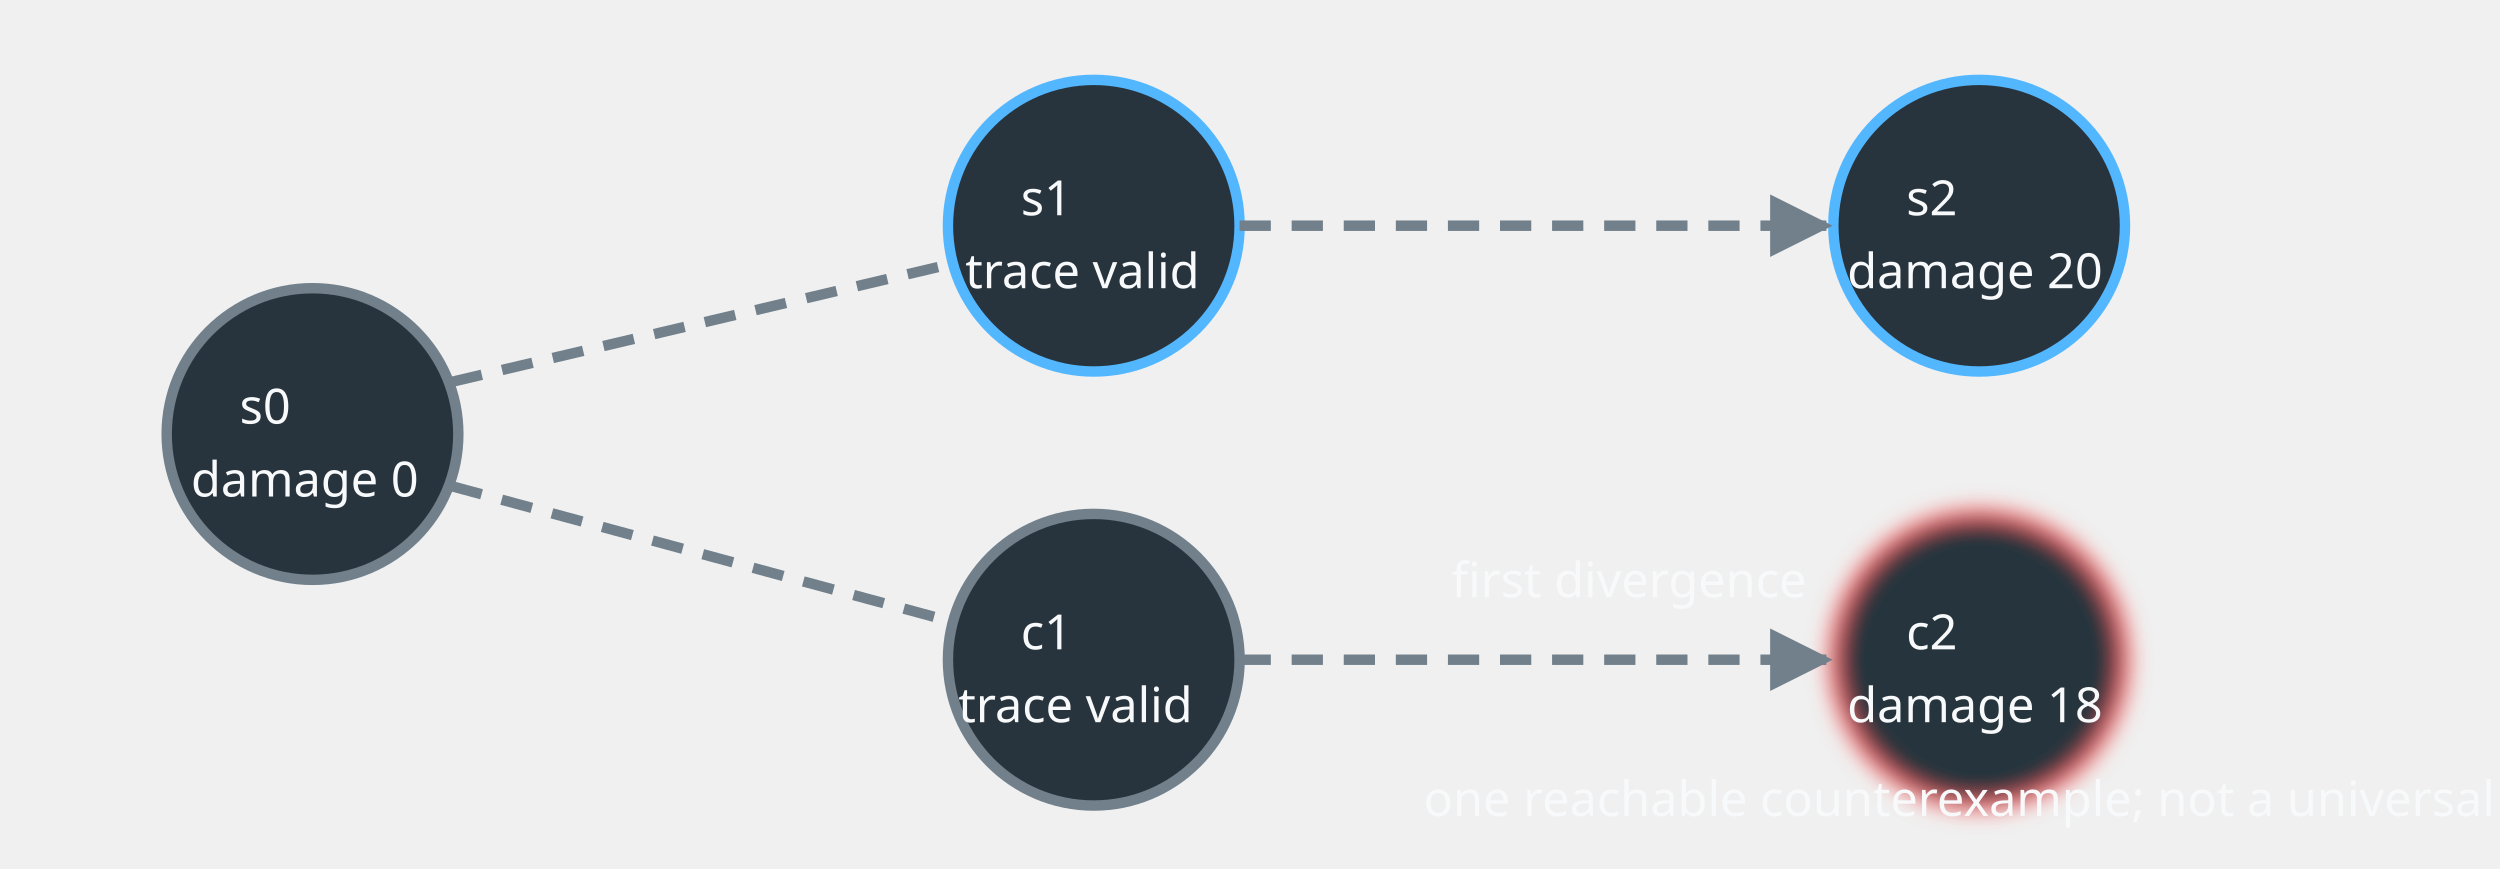
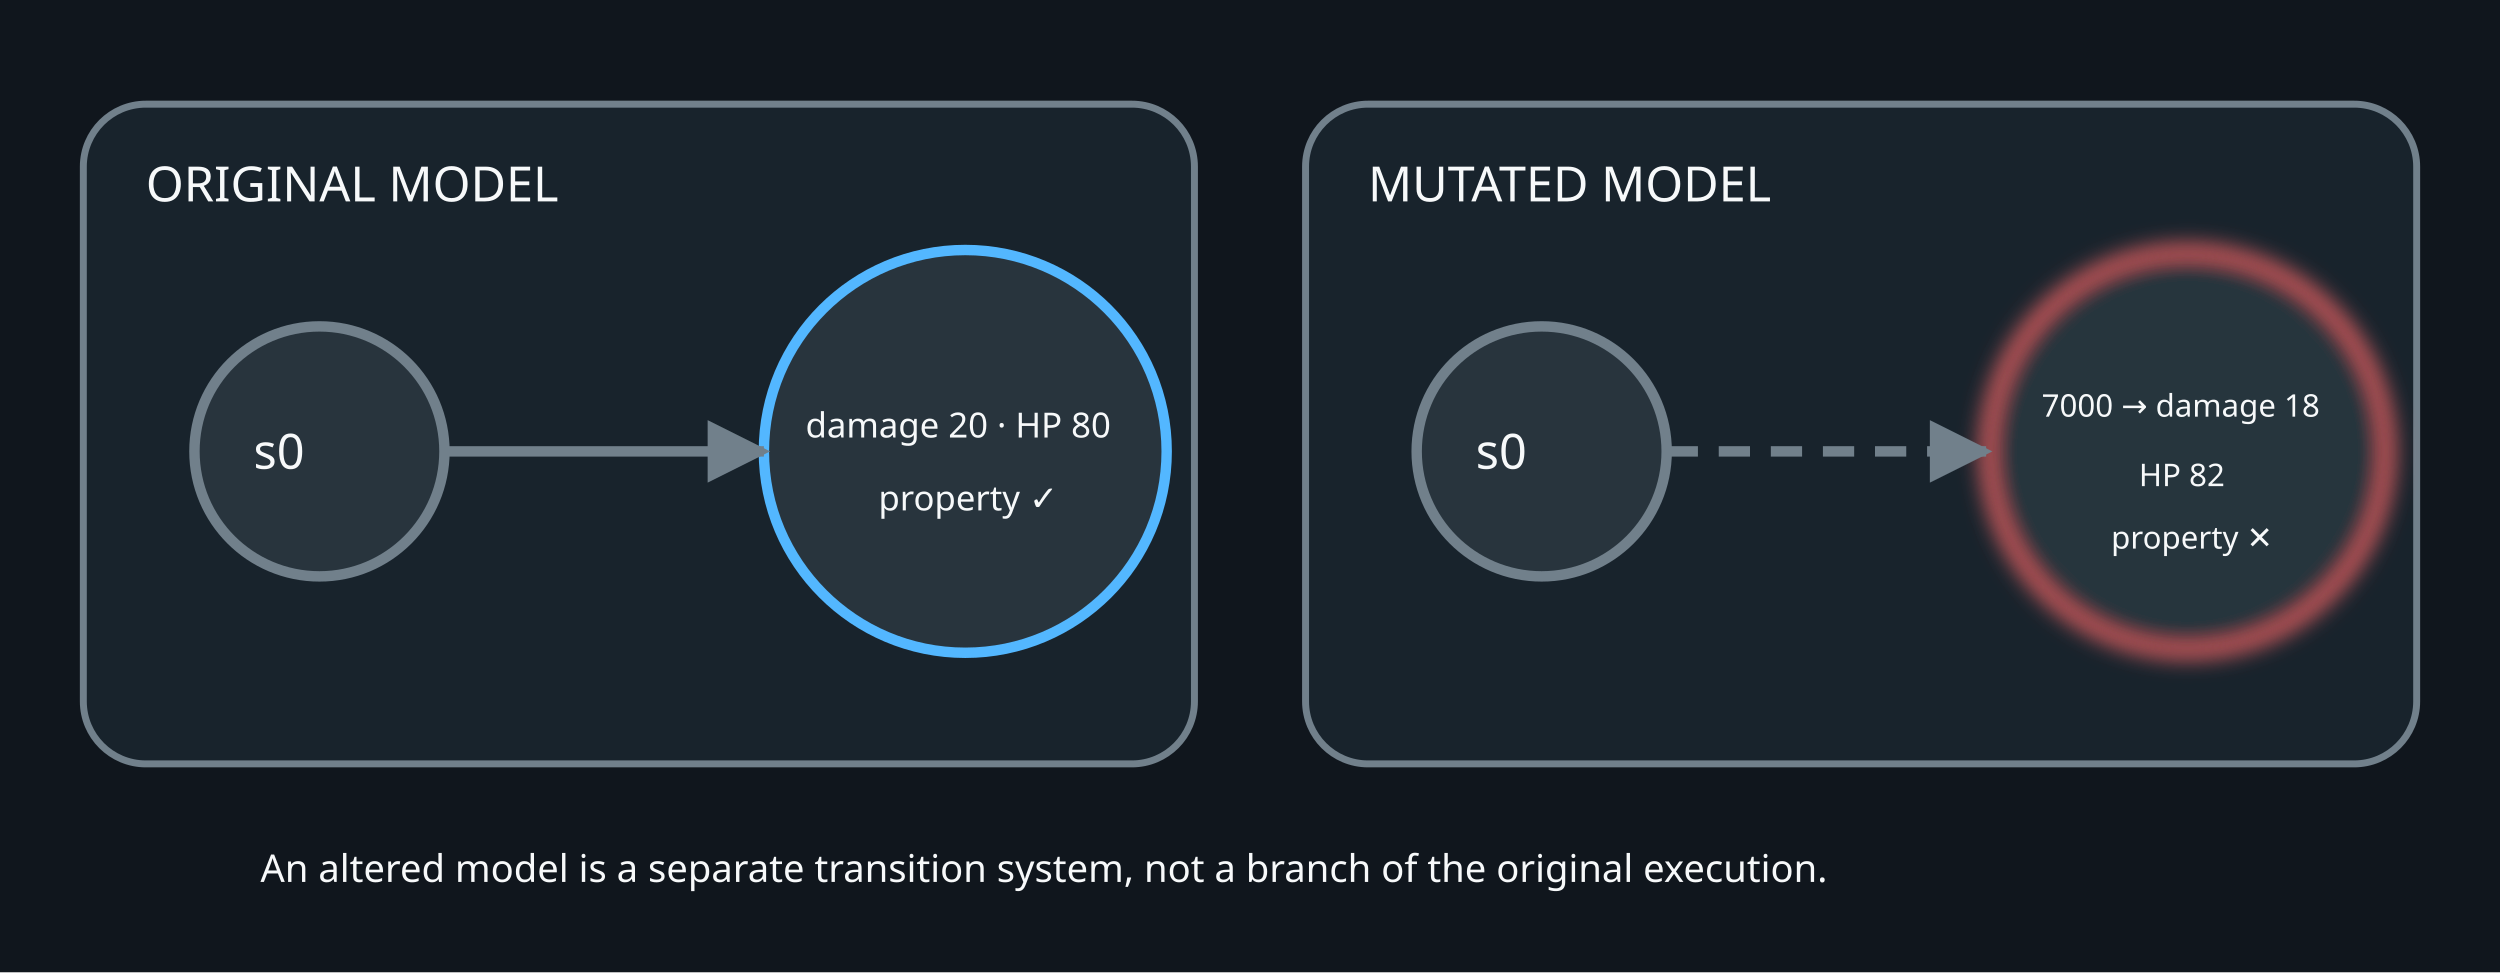
- <svg xmlns="http://www.w3.org/2000/svg" viewBox="0 0 720 250" role="img" aria-labelledby="trace-title trace-desc" data-diagram="trace-counterexample" data-effects="progressive">
+ <svg xmlns="http://www.w3.org/2000/svg" id="effects-off" viewBox="0 0 720 280" role="img" aria-labelledby="trace-title trace-desc" data-diagram="trace-counterexample" data-effects="progressive" font-family="system-ui" font-size="14" style="background:#10161d">
  <defs>
    <filter id="trace-glow">
      <feGaussianBlur stdDeviation="3" />
    </filter>
    <marker id="trace-arrow" viewBox="0 0 10 10" refX="9" refY="5" markerWidth="6" markerHeight="6" orient="auto">
      <path d="M0 0 L10 5 L0 10 Z" fill="#71808b" />
    </marker>
  </defs>
-   <style>svg{background:#10161d;font:14px system-ui}.state{fill:#28343d;stroke:#71808b;stroke-width:3}.safe{stroke:#53b7ff}.bad{stroke:#ff6b6b}.label{fill:#f7f9fa}.edge{fill:none;stroke:#71808b;stroke-width:3;marker-end:url(#trace-arrow)}.motion{stroke-dasharray:9 6;animation:walk 2s linear infinite}.fx{filter:url(#trace-glow)}[data-effects="off"] .fx{filter:none}@keyframes walk{to{stroke-dashoffset:-30}}@media(prefers-reduced-motion:reduce){.motion{animation:none}}@media print{svg{background:#fff}.label{fill:#000}.motion{animation:none}.fx{filter:none}}</style>
-   <g aria-label="Initial state">
-     <circle class="state" cx="90" cy="125" r="42" />
-     <text class="label" x="69" y="122">s0</text>
-     <text class="label" x="55" y="143">damage 0</text>
+   <style>svg{background:#10161d;font:14px system-ui}.boundary{fill:#18232c;stroke:#71808b;stroke-width:2}.state{fill:#28343d;stroke:#71808b;stroke-width:3}.safe{stroke:#53b7ff}.bad{stroke:#ff6b6b}.label{fill:#f7f9fa}.edge{fill:none;stroke:#71808b;stroke-width:3;marker-end:url(#trace-arrow)}.motion{stroke-dasharray:9 6;animation:walk 2s linear infinite}.fx{filter:url(#trace-glow)}[data-effects="off"] .fx,svg:target .fx{filter:none}@keyframes walk{to{stroke-dashoffset:-30}}@media(prefers-reduced-motion:reduce){.motion{animation:none}}@media print{svg{background:#fff!important}.backdrop,.boundary,.state{fill:#fff;stroke:#000}.label{fill:#000}.edge,.safe,.bad{stroke:#000}.motion{animation:none}.fx{filter:none}}</style>
+   <rect class="backdrop" aria-hidden="true" x="0" y="0" width="720" height="280" fill="#10161d" />
+   <g aria-label="Original model witness trace">
+     <rect class="boundary" x="24" y="30" width="320" height="190" rx="18" fill="#18232c" stroke="#71808b" stroke-width="2" />
+     <circle class="state" cx="92" cy="130" r="36" fill="#28343d" stroke="#71808b" stroke-width="3" />
+     <circle class="state safe" cx="278" cy="130" r="58" fill="#28343d" stroke="#53b7ff" stroke-width="3" />
+     <text class="label" x="42" y="58" fill="#f7f9fa">ORIGINAL MODEL</text>
+     <text class="label" x="73" y="135" fill="#f7f9fa">s0</text>
+     <text class="label" x="232" y="126" font-size="10" fill="#f7f9fa">damage 20 · HP 80</text>
+     <text class="label" x="253" y="147" font-size="10" fill="#f7f9fa">property ✓</text>
  </g>
-   <g aria-label="Safe witness branch">
-     <circle class="state safe" cx="315" cy="65" r="42" />
-     <text class="label" x="294" y="62">s1</text>
-     <text class="label" x="278" y="83">trace valid</text>
-     <circle class="state safe" cx="570" cy="65" r="42" />
-     <text class="label" x="549" y="62">s2</text>
-     <text class="label" x="532" y="83">damage 20</text>
+   <path class="edge" data-semantic-edge="original-model-trace" data-directed-edge="true" d="M128 130 H220" fill="none" stroke="#53b7ff" stroke-width="3" marker-end="url(#trace-arrow)" />
+   <g aria-label="Mutated model counterexample trace">
+     <rect class="boundary" x="376" y="30" width="320" height="190" rx="18" fill="#18232c" stroke="#71808b" stroke-width="2" />
+     <circle class="state" cx="444" cy="130" r="36" fill="#28343d" stroke="#71808b" stroke-width="3" />
+     <circle class="state bad fx" cx="630" cy="130" r="58" fill="#28343d" stroke="#ff6b6b" stroke-width="3" />
+     <text class="label" x="394" y="58" fill="#f7f9fa">MUTATED MODEL</text>
+     <text class="label" x="425" y="135" fill="#f7f9fa">s0</text>
+     <text class="label" x="588" y="120" font-size="9" fill="#f7f9fa">7000 → damage 18</text>
+     <text class="label" x="616" y="140" font-size="9" fill="#f7f9fa">HP 82</text>
+     <text class="label" x="608" y="158" font-size="9" fill="#f7f9fa">property ✕</text>
  </g>
-   <g aria-label="Counterexample branch">
-     <circle class="state" cx="315" cy="190" r="42" />
-     <text class="label" x="294" y="187">c1</text>
-     <text class="label" x="276" y="208">trace valid</text>
-     <circle class="state bad fx" cx="570" cy="190" r="42" />
-     <text class="label" x="549" y="187">c2</text>
-     <text class="label" x="532" y="208">damage 18</text>
-   </g>
-   <path class="edge motion" d="M130 110 L274 76 M130 140 L274 179 M357 65 H526" />
-   <path class="edge bad motion" d="M357 190 H526" />
-   <text class="label" x="418" y="172">first divergence</text>
-   <text class="label" x="410" y="235">one reachable counterexample; not a universal execution claim</text>
+   <path class="edge bad motion" data-semantic-edge="mutated-model-counterexample-trace" data-directed-edge="true" d="M480 130 H572" fill="none" stroke="#ff6b6b" stroke-width="3" marker-end="url(#trace-arrow)" />
+   <text class="label" x="75" y="254" font-size="11" fill="#f7f9fa">An altered model is a separate transition system, not a branch of the original execution.</text>
</svg>
